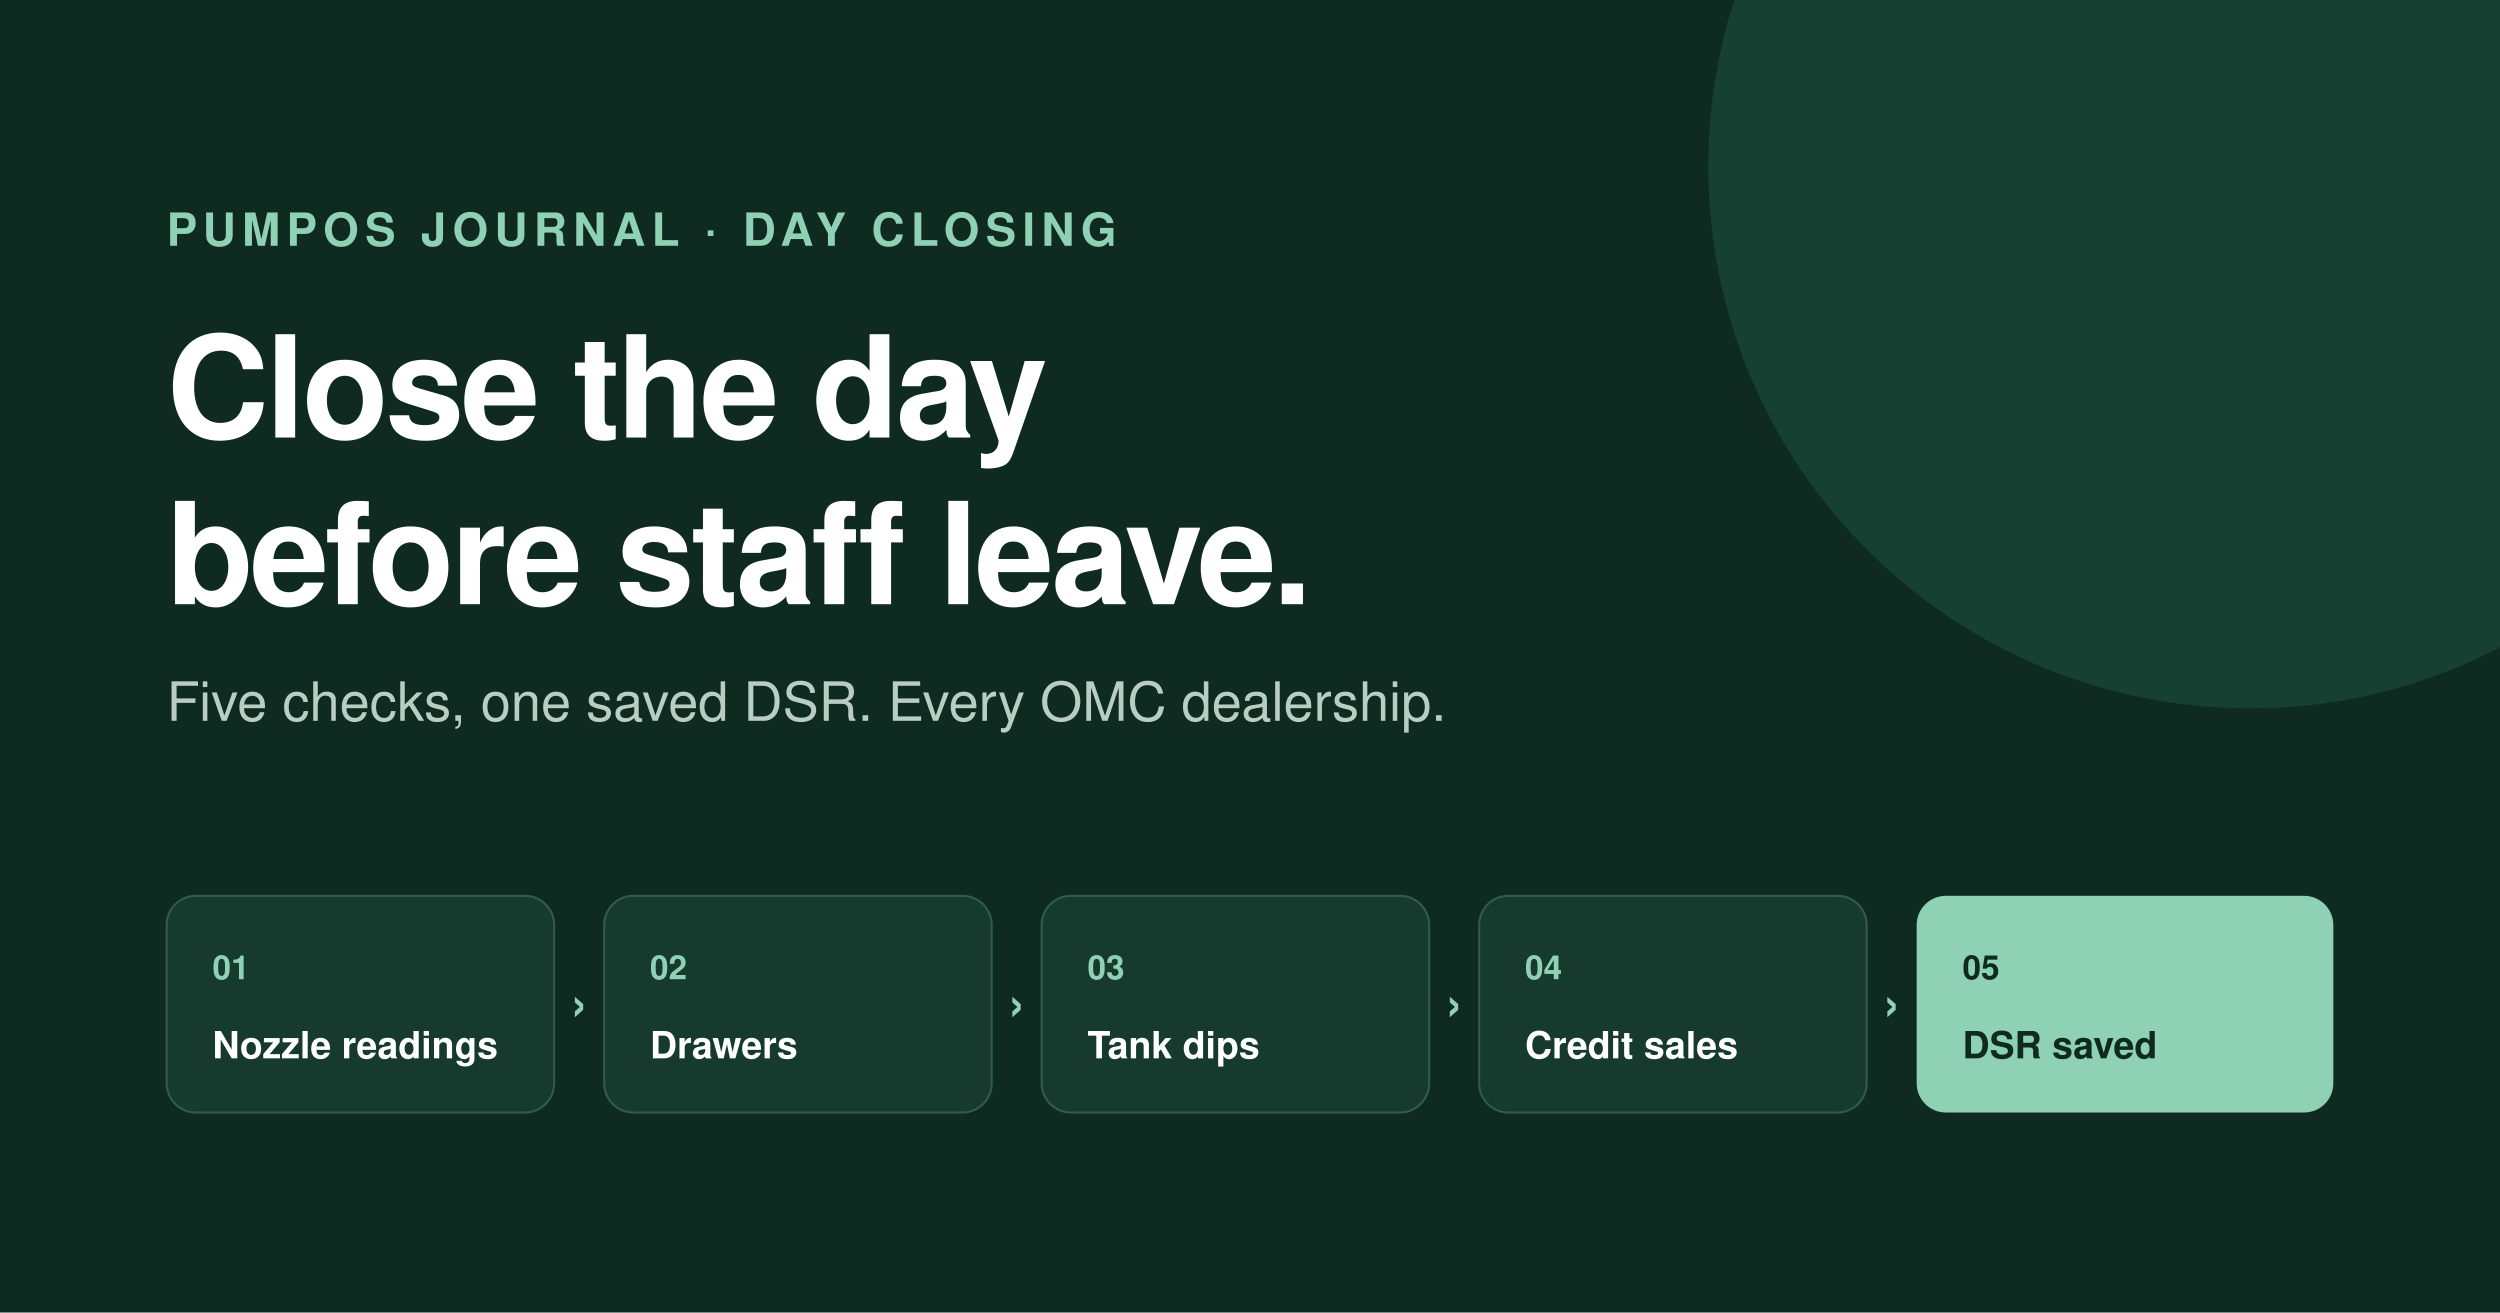
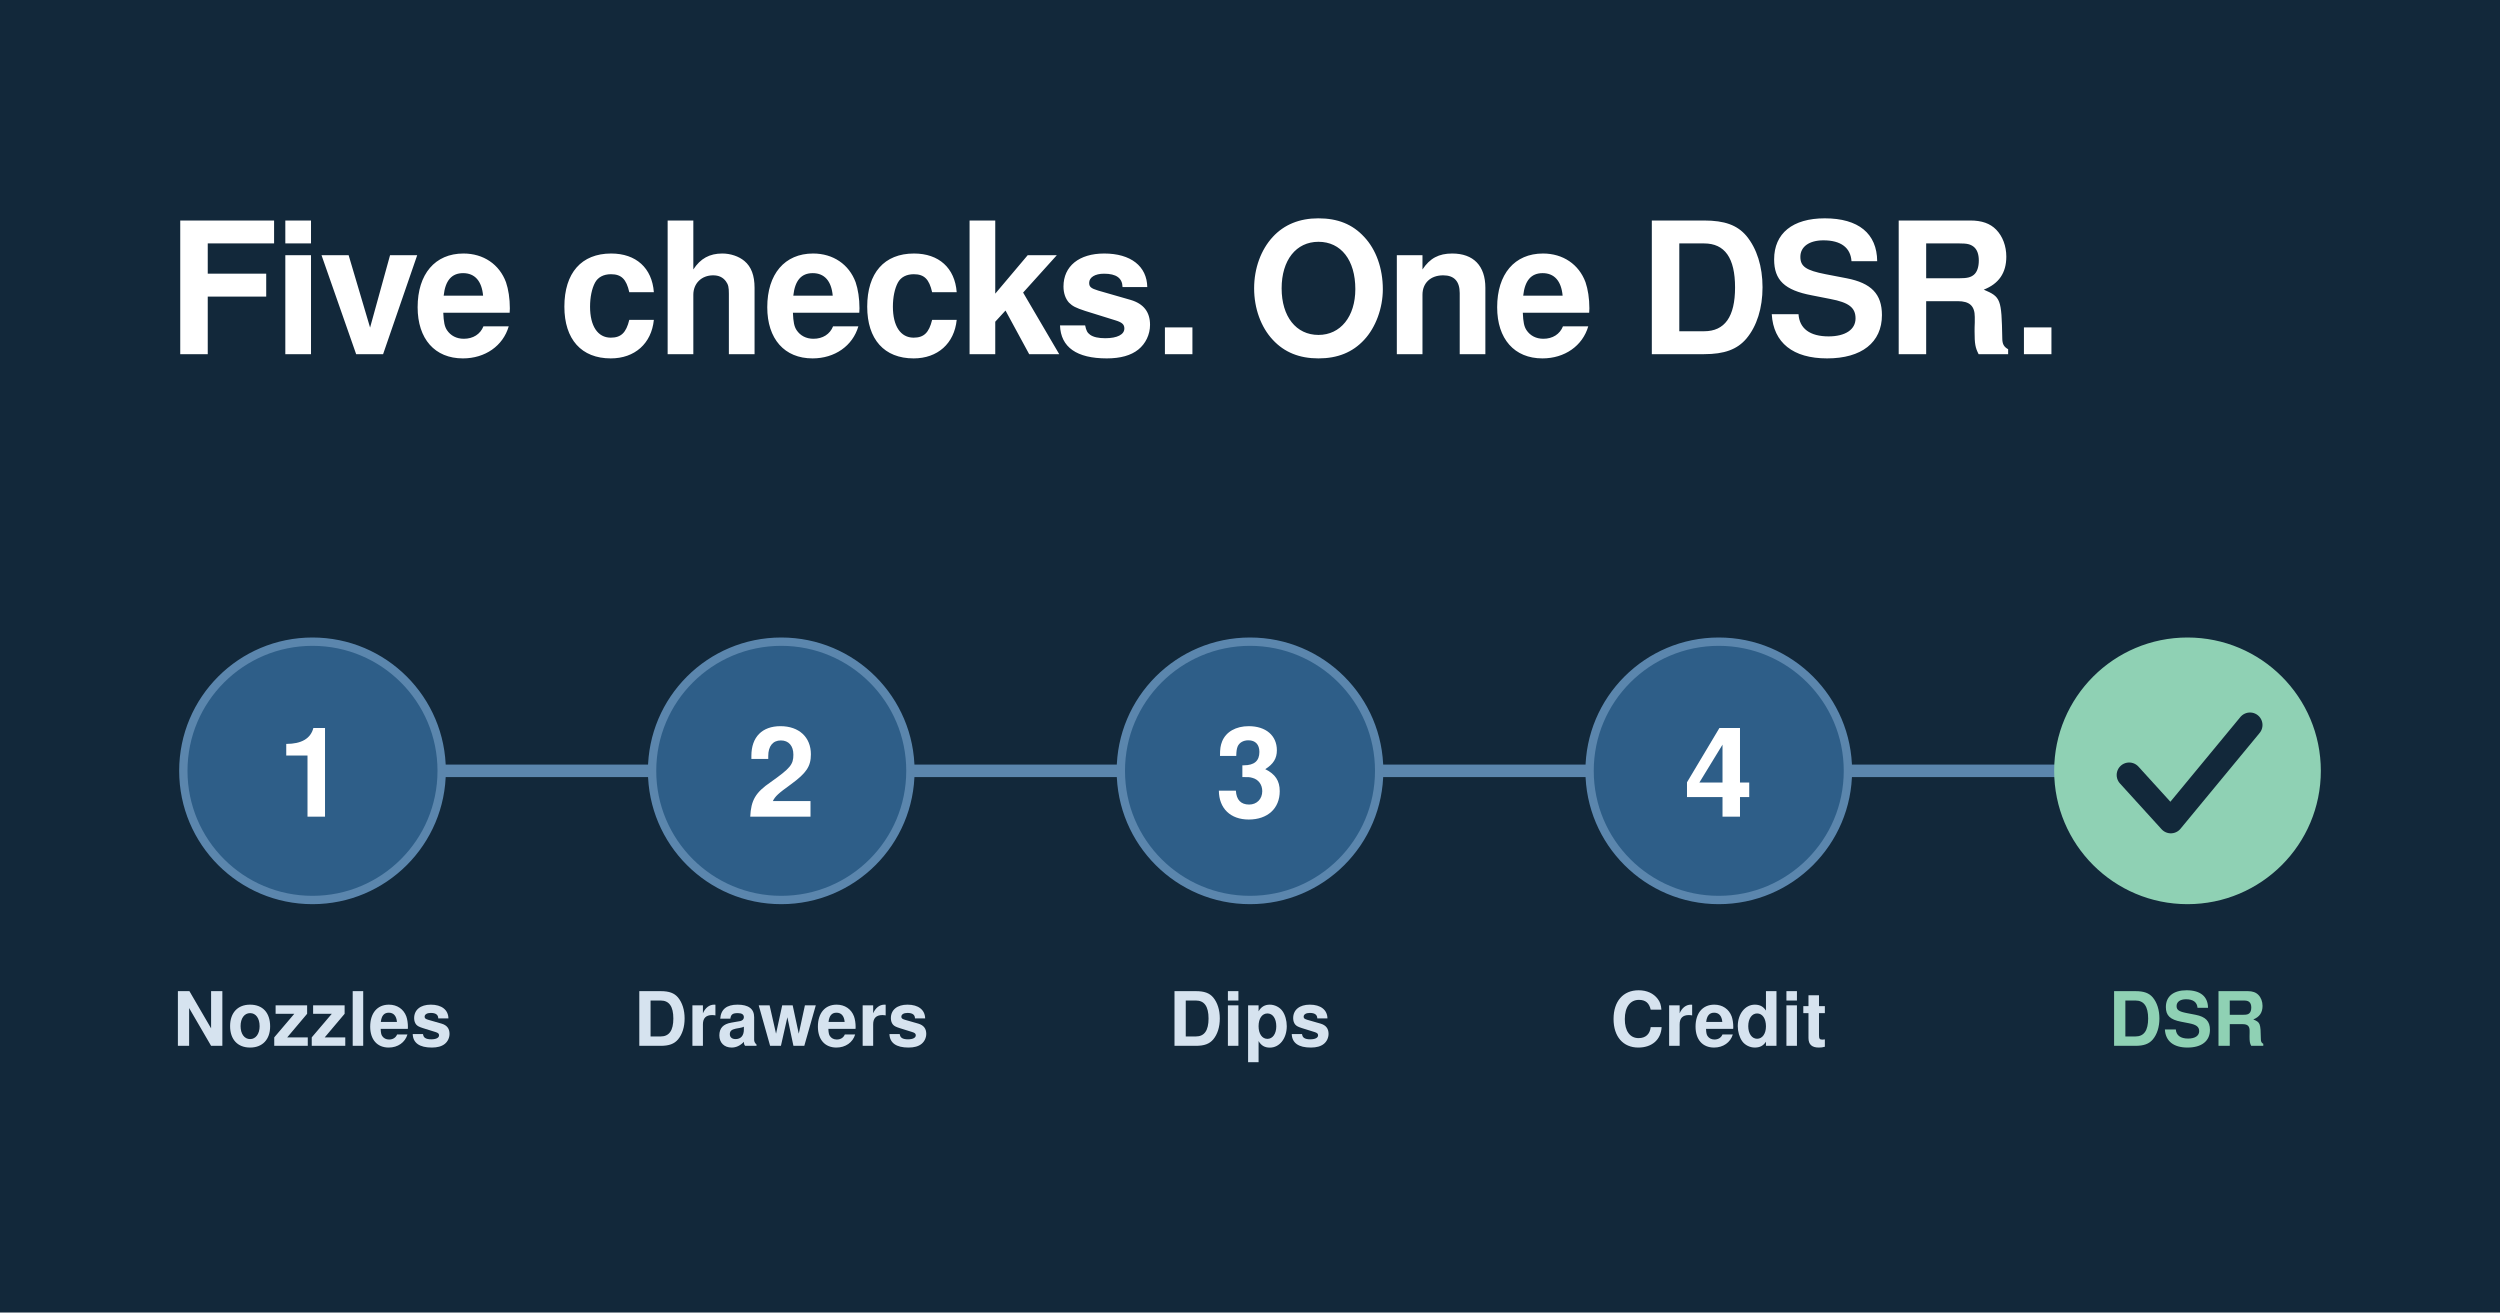
<svg xmlns="http://www.w3.org/2000/svg" width="1200" height="630" viewBox="0 0 1200 630" font-family="Plus Jakarta Sans, Helvetica, Arial, sans-serif">
-   <rect width="1200" height="630" fill="#0f2a21" />
-   <circle cx="1080" cy="80" r="260" fill="#1f6a53" opacity="0.35" />
-   <text x="80" y="118" fill="#8fd1b4" font-size="22" font-weight="700" letter-spacing="3">PUMPOS JOURNAL · DAY CLOSING</text>
-   <text x="80" y="210" fill="#ffffff" font-size="68" font-weight="800" letter-spacing="-1.5">Close the day</text>
-   <text x="80" y="290" fill="#ffffff" font-size="68" font-weight="800" letter-spacing="-1.5">before staff leave.</text>
-   <text x="80" y="346" fill="#b9cdc4" font-size="26">Five checks, one saved DSR. Every OMC dealership.</text>
-   <g font-size="18" font-weight="700">
-     <rect x="80" y="430" width="186" height="104" rx="14" fill="#173a2e" stroke="#2f5c4b" />
-     <text x="102" y="470" fill="#8fd1b4" font-size="16">01</text>
-     <text x="102" y="508" fill="#ffffff">Nozzle readings</text>
-     <rect x="290" y="430" width="186" height="104" rx="14" fill="#173a2e" stroke="#2f5c4b" />
-     <text x="312" y="470" fill="#8fd1b4" font-size="16">02</text>
-     <text x="312" y="508" fill="#ffffff">Drawers</text>
-     <rect x="500" y="430" width="186" height="104" rx="14" fill="#173a2e" stroke="#2f5c4b" />
-     <text x="522" y="470" fill="#8fd1b4" font-size="16">03</text>
-     <text x="522" y="508" fill="#ffffff">Tank dips</text>
-     <rect x="710" y="430" width="186" height="104" rx="14" fill="#173a2e" stroke="#2f5c4b" />
-     <text x="732" y="470" fill="#8fd1b4" font-size="16">04</text>
-     <text x="732" y="508" fill="#ffffff">Credit sales</text>
-     <rect x="920" y="430" width="200" height="104" rx="14" fill="#8fd1b4" />
-     <text x="942" y="470" fill="#0f2a21" font-size="16">05</text>
-     <text x="942" y="508" fill="#0f2a21">DSR saved</text>
-   </g>
-   <g fill="#8fd1b4" font-size="24" font-weight="700" text-anchor="middle">
-     <text x="278" y="490">›</text>
-     <text x="488" y="490">›</text>
-     <text x="698" y="490">›</text>
-     <text x="908" y="490">›</text>
-   </g>
+   <rect width="1200" height="630" fill="#12283a" />
+   <text x="80" y="170" fill="#ffffff" font-size="88" font-weight="800" letter-spacing="-2">Five checks. One DSR.</text>
+   <line x1="150" y1="370" x2="1050" y2="370" stroke="#5b86ad" stroke-width="6" />
+   <circle cx="150" cy="370" r="62" fill="#2e5e88" stroke="#5b86ad" stroke-width="4" />
+   <text x="150" y="392" fill="#ffffff" font-size="60" font-weight="800" text-anchor="middle">1</text>
+   <text x="150" y="502" fill="#d6e3ef" font-size="36" font-weight="700" text-anchor="middle">Nozzles</text>
+   <circle cx="375" cy="370" r="62" fill="#2e5e88" stroke="#5b86ad" stroke-width="4" />
+   <text x="375" y="392" fill="#ffffff" font-size="60" font-weight="800" text-anchor="middle">2</text>
+   <text x="375" y="502" fill="#d6e3ef" font-size="36" font-weight="700" text-anchor="middle">Drawers</text>
+   <circle cx="600" cy="370" r="62" fill="#2e5e88" stroke="#5b86ad" stroke-width="4" />
+   <text x="600" y="392" fill="#ffffff" font-size="60" font-weight="800" text-anchor="middle">3</text>
+   <text x="600" y="502" fill="#d6e3ef" font-size="36" font-weight="700" text-anchor="middle">Dips</text>
+   <circle cx="825" cy="370" r="62" fill="#2e5e88" stroke="#5b86ad" stroke-width="4" />
+   <text x="825" y="392" fill="#ffffff" font-size="60" font-weight="800" text-anchor="middle">4</text>
+   <text x="825" y="502" fill="#d6e3ef" font-size="36" font-weight="700" text-anchor="middle">Credit</text>
+   <circle cx="1050" cy="370" r="62" fill="#8fd1b4" stroke="#8fd1b4" stroke-width="4" />
+   <path d="M1022 372 L1042 394 L1080 348" fill="none" stroke="#12283a" stroke-width="12" stroke-linecap="round" stroke-linejoin="round" />
+   <text x="1050" y="502" fill="#8fd1b4" font-size="36" font-weight="700" text-anchor="middle">DSR</text>
</svg>
